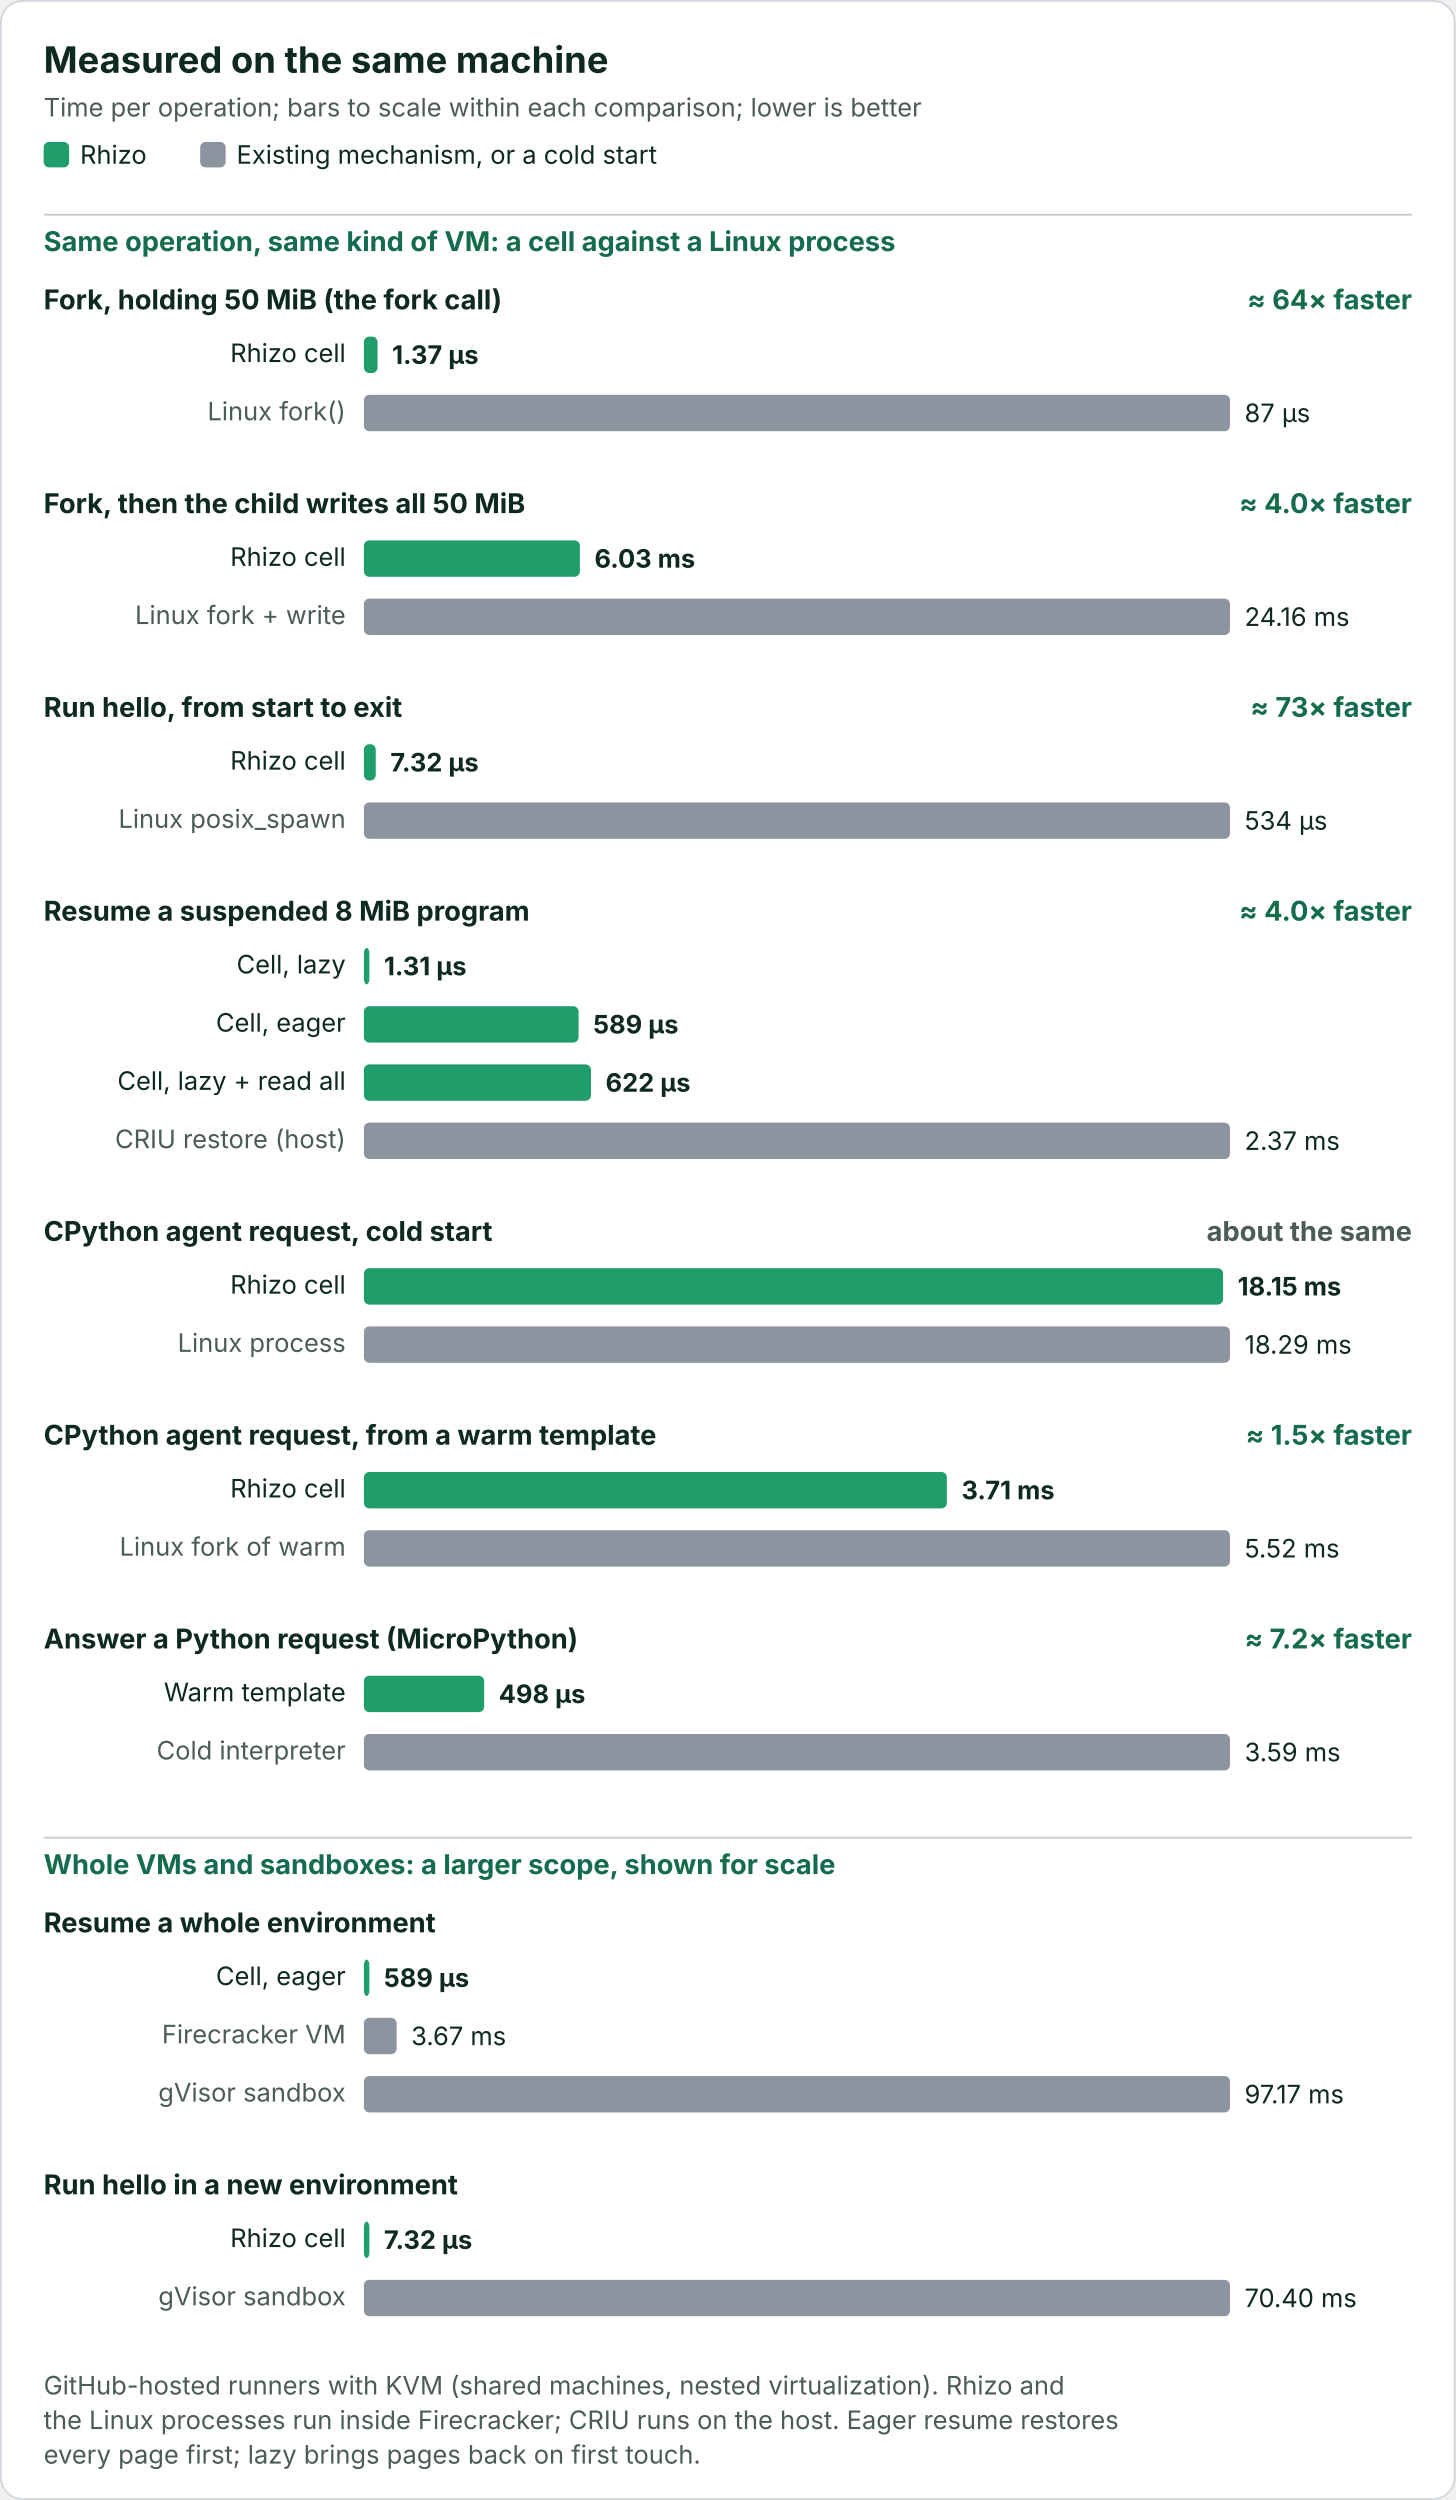
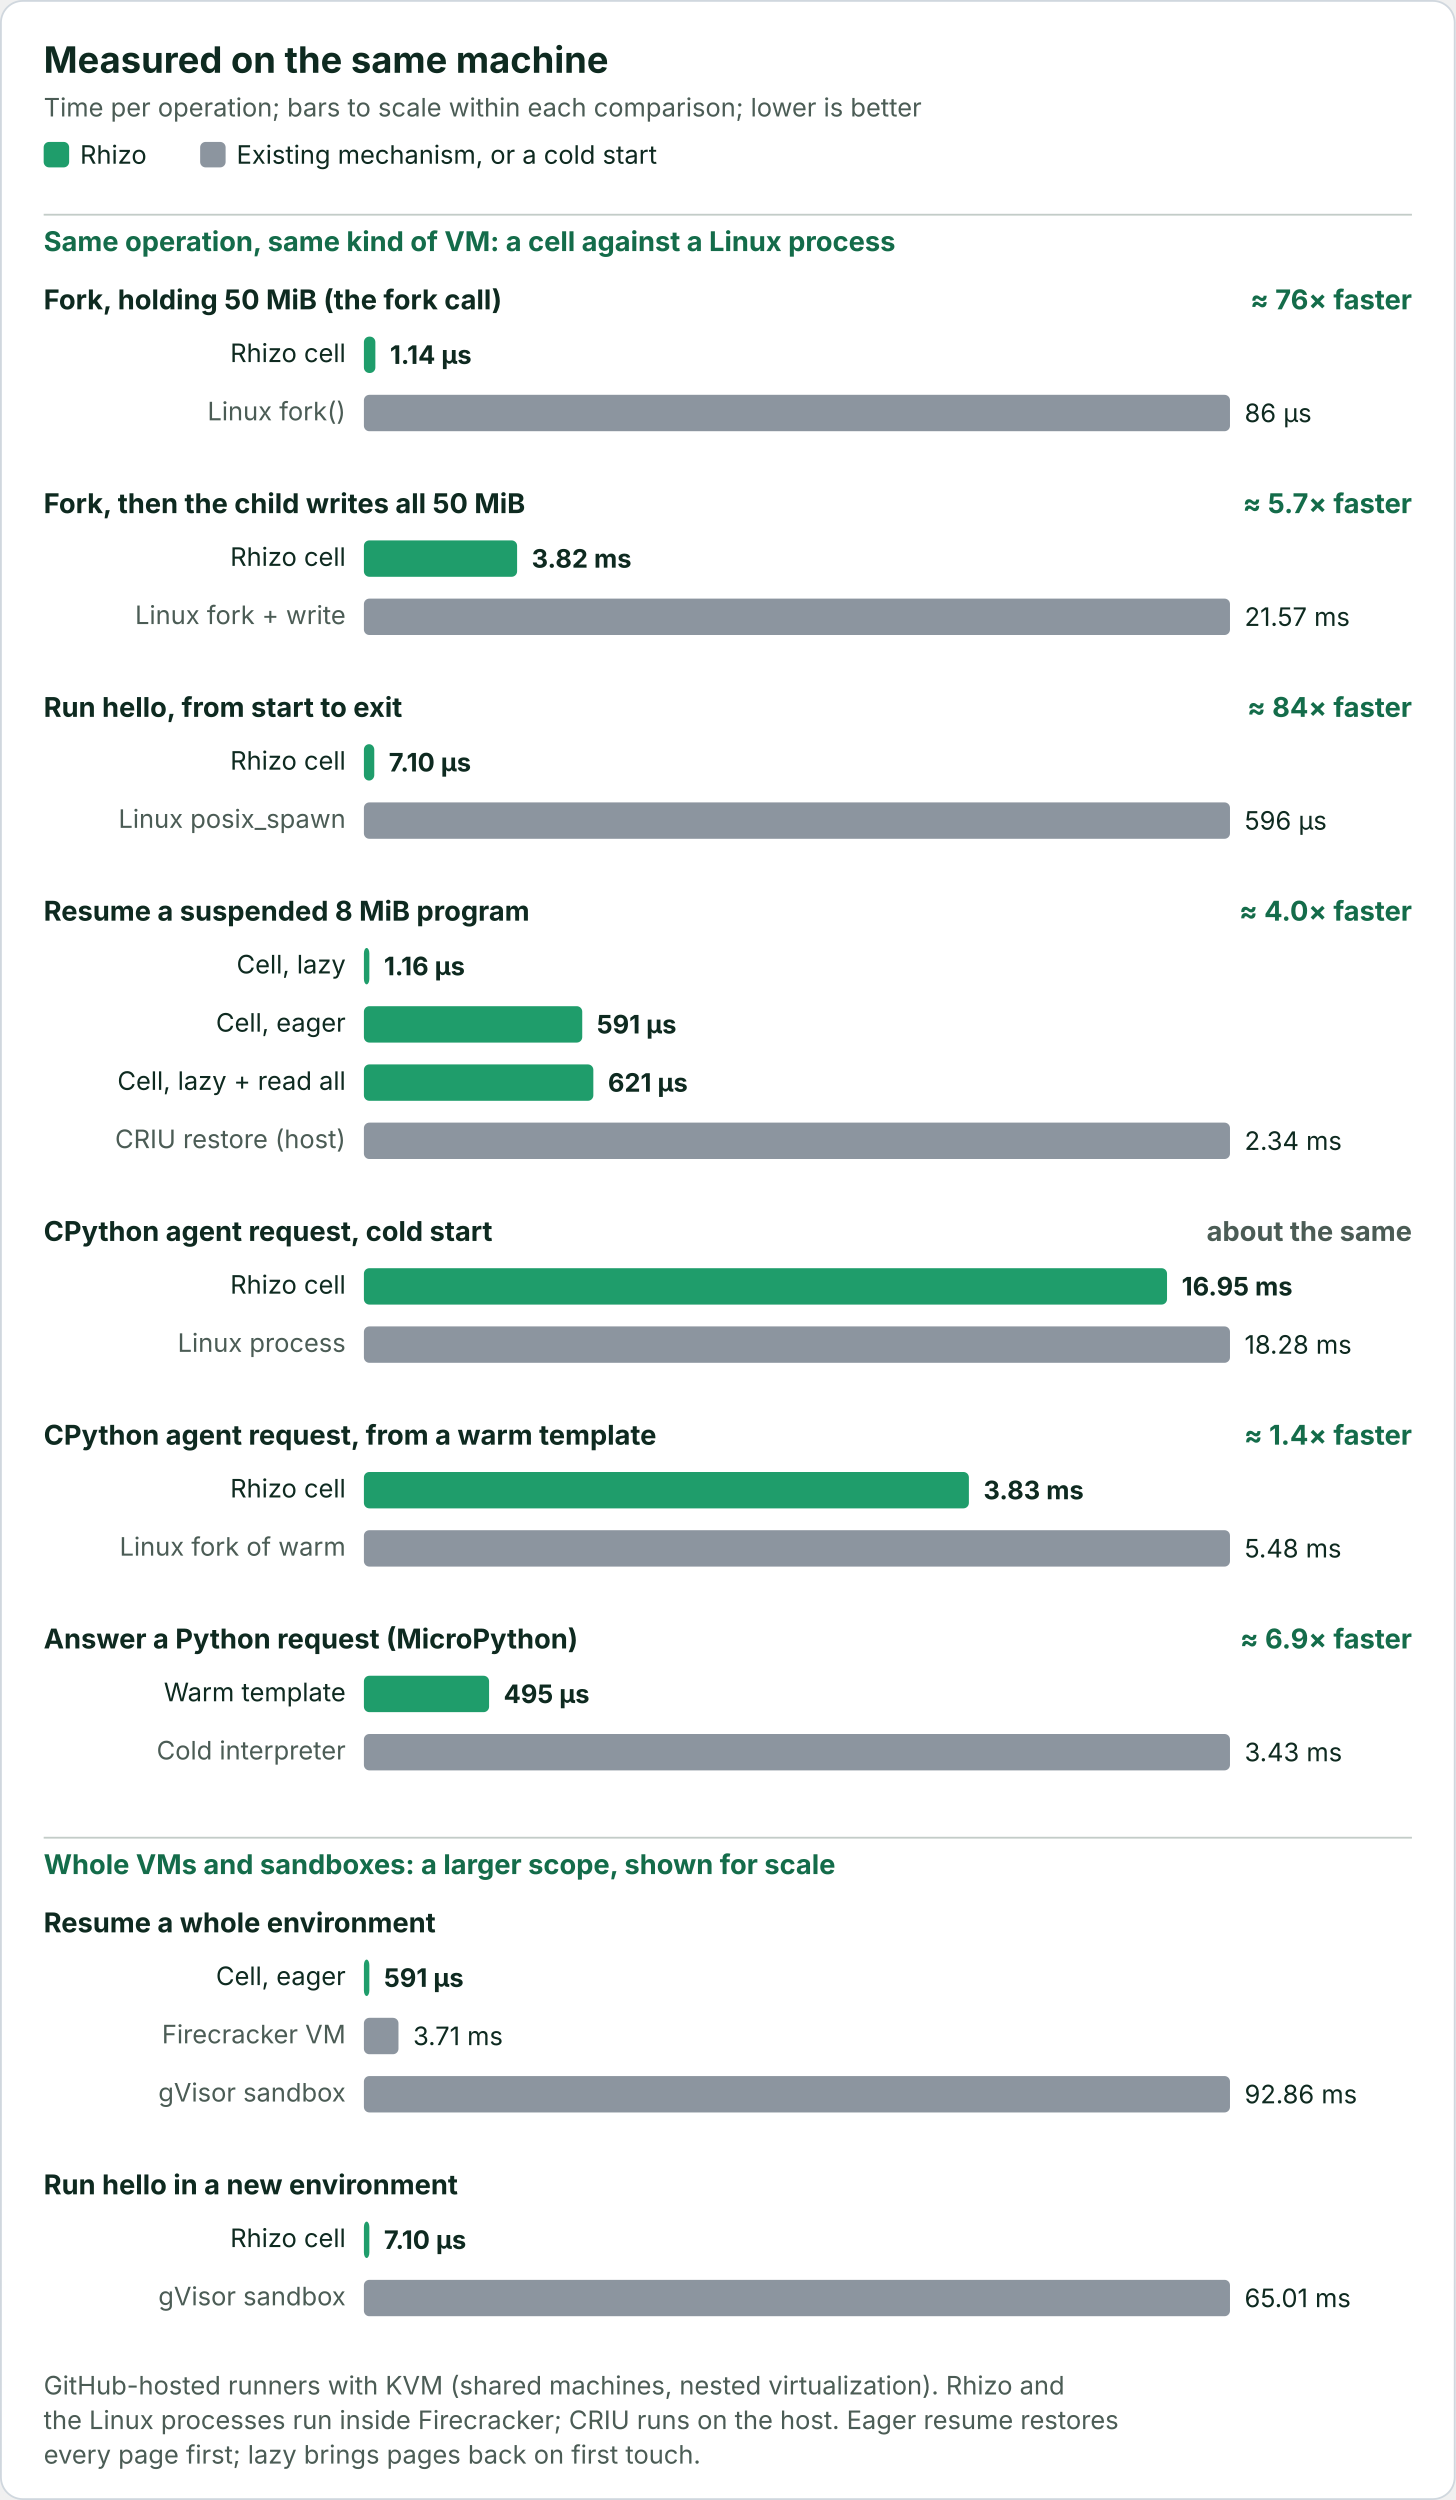
<svg xmlns="http://www.w3.org/2000/svg" viewBox="0 0 800 1374" width="800" height="1374" role="img" font-family="Inter, -apple-system, Segoe UI, Helvetica, Arial, sans-serif">
  <defs>
    <marker id="a" viewBox="0 0 10 10" refX="9" refY="5" markerWidth="7" markerHeight="7" orient="auto-start-reverse">
      <path d="M0 0L10 5L0 10z" fill="#57706a" />
    </marker>
  </defs>
  <rect class="bg" x="0.5" y="0.5" width="799" height="1373" rx="12" fill="#ffffff" stroke="#d0d7de" />
  <text x="24" y="40" font-size="20" fill="#0e2a20" font-weight="700">Measured on the same machine</text>
  <text x="24" y="64" font-size="14" fill="#4b5c55">Time per operation; bars to scale within each comparison; lower is better</text>
  <rect x="24" y="78" width="14" height="14" rx="3" fill="#1f9d6b" stroke="#1f9d6b" stroke-width="0" />
  <text x="44" y="90" font-size="14" fill="#0e2a20">Rhizo</text>
  <rect x="110" y="78" width="14" height="14" rx="3" fill="#8c959f" stroke="#8c959f" stroke-width="0" />
  <text x="130" y="90" font-size="14" fill="#0e2a20">Existing mechanism, or a cold start</text>
  <line x1="24" y1="118" x2="776" y2="118" stroke="#c3ccc8" stroke-width="1" />
  <text x="24" y="138" font-size="15" fill="#146c4a" font-weight="700">Same operation, same kind of VM: a cell against a Linux process</text>
  <text x="24" y="170" font-size="15" fill="#0e2a20" font-weight="700">Fork, holding 50 MiB (the fork call)</text>
-   <text x="776" y="170" font-size="15" fill="#146c4a" font-weight="700" text-anchor="end">≈ 64× faster</text>
+   <text x="776" y="170" font-size="15" fill="#146c4a" font-weight="700" text-anchor="end">≈ 76× faster</text>
  <text x="190" y="199" font-size="14" fill="#0e2a20" text-anchor="end">Rhizo cell</text>
-   <rect x="200" y="185" width="7.5" height="20" rx="3" fill="#1f9d6b" stroke="#1f9d6b" stroke-width="0" />
-   <text x="215.495" y="200" font-size="14" fill="#0e2a20" font-weight="700" stroke="#ffffff" stroke-width="5" stroke-linejoin="round" paint-order="stroke">1.37 µs</text>
+   <rect x="200" y="185" width="6.3" height="20" rx="3" fill="#1f9d6b" stroke="#1f9d6b" stroke-width="0" />
+   <text x="214.288" y="200" font-size="14" fill="#0e2a20" font-weight="700" stroke="#ffffff" stroke-width="5" stroke-linejoin="round" paint-order="stroke">1.14 µs</text>
  <text x="190" y="231" font-size="14" fill="#4b5c55" text-anchor="end">Linux fork()</text>
  <rect x="200" y="217" width="476.0" height="20" rx="3" fill="#8c959f" stroke="#8c959f" stroke-width="0" />
-   <text x="684.0" y="232" font-size="14" fill="#0e2a20" font-weight="400" stroke="#ffffff" stroke-width="5" stroke-linejoin="round" paint-order="stroke">87 µs</text>
+   <text x="684.0" y="232" font-size="14" fill="#0e2a20" font-weight="400" stroke="#ffffff" stroke-width="5" stroke-linejoin="round" paint-order="stroke">86 µs</text>
  <text x="24" y="282" font-size="15" fill="#0e2a20" font-weight="700">Fork, then the child writes all 50 MiB</text>
-   <text x="776" y="282" font-size="15" fill="#146c4a" font-weight="700" text-anchor="end">≈ 4.0× faster</text>
+   <text x="776" y="282" font-size="15" fill="#146c4a" font-weight="700" text-anchor="end">≈ 5.7× faster</text>
  <text x="190" y="311" font-size="14" fill="#0e2a20" text-anchor="end">Rhizo cell</text>
-   <rect x="200" y="297" width="118.7" height="20" rx="3" fill="#1f9d6b" stroke="#1f9d6b" stroke-width="0" />
-   <text x="326.713" y="312" font-size="14" fill="#0e2a20" font-weight="700" stroke="#ffffff" stroke-width="5" stroke-linejoin="round" paint-order="stroke">6.03 ms</text>
+   <rect x="200" y="297" width="84.2" height="20" rx="3" fill="#1f9d6b" stroke="#1f9d6b" stroke-width="0" />
+   <text x="292.187" y="312" font-size="14" fill="#0e2a20" font-weight="700" stroke="#ffffff" stroke-width="5" stroke-linejoin="round" paint-order="stroke">3.82 ms</text>
  <text x="190" y="343" font-size="14" fill="#4b5c55" text-anchor="end">Linux fork + write</text>
  <rect x="200" y="329" width="476.0" height="20" rx="3" fill="#8c959f" stroke="#8c959f" stroke-width="0" />
-   <text x="684.0" y="344" font-size="14" fill="#0e2a20" font-weight="400" stroke="#ffffff" stroke-width="5" stroke-linejoin="round" paint-order="stroke">24.16 ms</text>
+   <text x="684.0" y="344" font-size="14" fill="#0e2a20" font-weight="400" stroke="#ffffff" stroke-width="5" stroke-linejoin="round" paint-order="stroke">21.57 ms</text>
  <text x="24" y="394" font-size="15" fill="#0e2a20" font-weight="700">Run hello, from start to exit</text>
-   <text x="776" y="394" font-size="15" fill="#146c4a" font-weight="700" text-anchor="end">≈ 73× faster</text>
+   <text x="776" y="394" font-size="15" fill="#146c4a" font-weight="700" text-anchor="end">≈ 84× faster</text>
  <text x="190" y="423" font-size="14" fill="#0e2a20" text-anchor="end">Rhizo cell</text>
-   <rect x="200" y="409" width="6.5" height="20" rx="3" fill="#1f9d6b" stroke="#1f9d6b" stroke-width="0" />
-   <text x="214.525" y="424" font-size="14" fill="#0e2a20" font-weight="700" stroke="#ffffff" stroke-width="5" stroke-linejoin="round" paint-order="stroke">7.32 µs</text>
+   <rect x="200" y="409" width="5.7" height="20" rx="3" fill="#1f9d6b" stroke="#1f9d6b" stroke-width="0" />
+   <text x="213.669" y="424" font-size="14" fill="#0e2a20" font-weight="700" stroke="#ffffff" stroke-width="5" stroke-linejoin="round" paint-order="stroke">7.10 µs</text>
  <text x="190" y="455" font-size="14" fill="#4b5c55" text-anchor="end">Linux posix_spawn</text>
  <rect x="200" y="441" width="476.0" height="20" rx="3" fill="#8c959f" stroke="#8c959f" stroke-width="0" />
-   <text x="684.0" y="456" font-size="14" fill="#0e2a20" font-weight="400" stroke="#ffffff" stroke-width="5" stroke-linejoin="round" paint-order="stroke">534 µs</text>
+   <text x="684.0" y="456" font-size="14" fill="#0e2a20" font-weight="400" stroke="#ffffff" stroke-width="5" stroke-linejoin="round" paint-order="stroke">596 µs</text>
  <text x="24" y="506" font-size="15" fill="#0e2a20" font-weight="700">Resume a suspended 8 MiB program</text>
  <text x="776" y="506" font-size="15" fill="#146c4a" font-weight="700" text-anchor="end">≈ 4.0× faster</text>
  <text x="190" y="535" font-size="14" fill="#0e2a20" text-anchor="end">Cell, lazy</text>
  <rect x="200" y="521" width="3.0" height="20" rx="3" fill="#1f9d6b" stroke="#1f9d6b" stroke-width="0" />
-   <text x="211.0" y="536" font-size="14" fill="#0e2a20" font-weight="700" stroke="#ffffff" stroke-width="5" stroke-linejoin="round" paint-order="stroke">1.31 µs</text>
+   <text x="211.0" y="536" font-size="14" fill="#0e2a20" font-weight="700" stroke="#ffffff" stroke-width="5" stroke-linejoin="round" paint-order="stroke">1.16 µs</text>
  <text x="190" y="567" font-size="14" fill="#0e2a20" text-anchor="end">Cell, eager</text>
-   <rect x="200" y="553" width="118.0" height="20" rx="3" fill="#1f9d6b" stroke="#1f9d6b" stroke-width="0" />
-   <text x="326.036" y="568" font-size="14" fill="#0e2a20" font-weight="700" stroke="#ffffff" stroke-width="5" stroke-linejoin="round" paint-order="stroke">589 µs</text>
+   <rect x="200" y="553" width="120.0" height="20" rx="3" fill="#1f9d6b" stroke="#1f9d6b" stroke-width="0" />
+   <text x="327.99" y="568" font-size="14" fill="#0e2a20" font-weight="700" stroke="#ffffff" stroke-width="5" stroke-linejoin="round" paint-order="stroke">591 µs</text>
  <text x="190" y="599" font-size="14" fill="#0e2a20" text-anchor="end">Cell, lazy + read all</text>
-   <rect x="200" y="585" width="124.8" height="20" rx="3" fill="#1f9d6b" stroke="#1f9d6b" stroke-width="0" />
-   <text x="332.817" y="600" font-size="14" fill="#0e2a20" font-weight="700" stroke="#ffffff" stroke-width="5" stroke-linejoin="round" paint-order="stroke">622 µs</text>
+   <rect x="200" y="585" width="126.1" height="20" rx="3" fill="#1f9d6b" stroke="#1f9d6b" stroke-width="0" />
+   <text x="334.103" y="600" font-size="14" fill="#0e2a20" font-weight="700" stroke="#ffffff" stroke-width="5" stroke-linejoin="round" paint-order="stroke">621 µs</text>
  <text x="190" y="631" font-size="14" fill="#4b5c55" text-anchor="end">CRIU restore (host)</text>
  <rect x="200" y="617" width="476.0" height="20" rx="3" fill="#8c959f" stroke="#8c959f" stroke-width="0" />
-   <text x="684.0" y="632" font-size="14" fill="#0e2a20" font-weight="400" stroke="#ffffff" stroke-width="5" stroke-linejoin="round" paint-order="stroke">2.37 ms</text>
+   <text x="684.0" y="632" font-size="14" fill="#0e2a20" font-weight="400" stroke="#ffffff" stroke-width="5" stroke-linejoin="round" paint-order="stroke">2.34 ms</text>
  <text x="24" y="682" font-size="15" fill="#0e2a20" font-weight="700">CPython agent request, cold start</text>
  <text x="776" y="682" font-size="15" fill="#4b5c55" font-weight="700" text-anchor="end">about the same</text>
  <text x="190" y="711" font-size="14" fill="#0e2a20" text-anchor="end">Rhizo cell</text>
-   <rect x="200" y="697" width="472.2" height="20" rx="3" fill="#1f9d6b" stroke="#1f9d6b" stroke-width="0" />
-   <text x="680.174" y="712" font-size="14" fill="#0e2a20" font-weight="700" stroke="#ffffff" stroke-width="5" stroke-linejoin="round" paint-order="stroke">18.15 ms</text>
+   <rect x="200" y="697" width="441.4" height="20" rx="3" fill="#1f9d6b" stroke="#1f9d6b" stroke-width="0" />
+   <text x="649.435" y="712" font-size="14" fill="#0e2a20" font-weight="700" stroke="#ffffff" stroke-width="5" stroke-linejoin="round" paint-order="stroke">16.95 ms</text>
  <text x="190" y="743" font-size="14" fill="#4b5c55" text-anchor="end">Linux process</text>
  <rect x="200" y="729" width="476.0" height="20" rx="3" fill="#8c959f" stroke="#8c959f" stroke-width="0" />
-   <text x="684.0" y="744" font-size="14" fill="#0e2a20" font-weight="400" stroke="#ffffff" stroke-width="5" stroke-linejoin="round" paint-order="stroke">18.29 ms</text>
+   <text x="684.0" y="744" font-size="14" fill="#0e2a20" font-weight="400" stroke="#ffffff" stroke-width="5" stroke-linejoin="round" paint-order="stroke">18.28 ms</text>
  <text x="24" y="794" font-size="15" fill="#0e2a20" font-weight="700">CPython agent request, from a warm template</text>
-   <text x="776" y="794" font-size="15" fill="#146c4a" font-weight="700" text-anchor="end">≈ 1.5× faster</text>
+   <text x="776" y="794" font-size="15" fill="#146c4a" font-weight="700" text-anchor="end">≈ 1.4× faster</text>
  <text x="190" y="823" font-size="14" fill="#0e2a20" text-anchor="end">Rhizo cell</text>
-   <rect x="200" y="809" width="320.4" height="20" rx="3" fill="#1f9d6b" stroke="#1f9d6b" stroke-width="0" />
-   <text x="528.43" y="824" font-size="14" fill="#0e2a20" font-weight="700" stroke="#ffffff" stroke-width="5" stroke-linejoin="round" paint-order="stroke">3.71 ms</text>
+   <rect x="200" y="809" width="332.5" height="20" rx="3" fill="#1f9d6b" stroke="#1f9d6b" stroke-width="0" />
+   <text x="540.513" y="824" font-size="14" fill="#0e2a20" font-weight="700" stroke="#ffffff" stroke-width="5" stroke-linejoin="round" paint-order="stroke">3.83 ms</text>
  <text x="190" y="855" font-size="14" fill="#4b5c55" text-anchor="end">Linux fork of warm</text>
  <rect x="200" y="841" width="476.0" height="20" rx="3" fill="#8c959f" stroke="#8c959f" stroke-width="0" />
-   <text x="684.0" y="856" font-size="14" fill="#0e2a20" font-weight="400" stroke="#ffffff" stroke-width="5" stroke-linejoin="round" paint-order="stroke">5.52 ms</text>
+   <text x="684.0" y="856" font-size="14" fill="#0e2a20" font-weight="400" stroke="#ffffff" stroke-width="5" stroke-linejoin="round" paint-order="stroke">5.48 ms</text>
  <text x="24" y="906" font-size="15" fill="#0e2a20" font-weight="700">Answer a Python request (MicroPython)</text>
-   <text x="776" y="906" font-size="15" fill="#146c4a" font-weight="700" text-anchor="end">≈ 7.2× faster</text>
+   <text x="776" y="906" font-size="15" fill="#146c4a" font-weight="700" text-anchor="end">≈ 6.9× faster</text>
  <text x="190" y="935" font-size="14" fill="#0e2a20" text-anchor="end">Warm template</text>
-   <rect x="200" y="921" width="66.1" height="20" rx="3" fill="#1f9d6b" stroke="#1f9d6b" stroke-width="0" />
-   <text x="274.091" y="936" font-size="14" fill="#0e2a20" font-weight="700" stroke="#ffffff" stroke-width="5" stroke-linejoin="round" paint-order="stroke">498 µs</text>
+   <rect x="200" y="921" width="68.8" height="20" rx="3" fill="#1f9d6b" stroke="#1f9d6b" stroke-width="0" />
+   <text x="276.783" y="936" font-size="14" fill="#0e2a20" font-weight="700" stroke="#ffffff" stroke-width="5" stroke-linejoin="round" paint-order="stroke">495 µs</text>
  <text x="190" y="967" font-size="14" fill="#4b5c55" text-anchor="end">Cold interpreter</text>
  <rect x="200" y="953" width="476.0" height="20" rx="3" fill="#8c959f" stroke="#8c959f" stroke-width="0" />
-   <text x="684.0" y="968" font-size="14" fill="#0e2a20" font-weight="400" stroke="#ffffff" stroke-width="5" stroke-linejoin="round" paint-order="stroke">3.59 ms</text>
+   <text x="684.0" y="968" font-size="14" fill="#0e2a20" font-weight="400" stroke="#ffffff" stroke-width="5" stroke-linejoin="round" paint-order="stroke">3.43 ms</text>
  <line x1="24" y1="1010" x2="776" y2="1010" stroke="#c3ccc8" stroke-width="1" />
  <text x="24" y="1030" font-size="15" fill="#146c4a" font-weight="700">Whole VMs and sandboxes: a larger scope, shown for scale</text>
  <text x="24" y="1062" font-size="15" fill="#0e2a20" font-weight="700">Resume a whole environment</text>
  <text x="190" y="1091" font-size="14" fill="#0e2a20" text-anchor="end">Cell, eager</text>
  <rect x="200" y="1077" width="3.0" height="20" rx="3" fill="#1f9d6b" stroke="#1f9d6b" stroke-width="0" />
-   <text x="211.0" y="1092" font-size="14" fill="#0e2a20" font-weight="700" stroke="#ffffff" stroke-width="5" stroke-linejoin="round" paint-order="stroke">589 µs</text>
+   <text x="211.029" y="1092" font-size="14" fill="#0e2a20" font-weight="700" stroke="#ffffff" stroke-width="5" stroke-linejoin="round" paint-order="stroke">591 µs</text>
  <text x="190" y="1123" font-size="14" fill="#4b5c55" text-anchor="end">Firecracker VM</text>
-   <rect x="200" y="1109" width="18.0" height="20" rx="3" fill="#8c959f" stroke="#8c959f" stroke-width="0" />
-   <text x="225.969" y="1124" font-size="14" fill="#0e2a20" font-weight="400" stroke="#ffffff" stroke-width="5" stroke-linejoin="round" paint-order="stroke">3.67 ms</text>
+   <rect x="200" y="1109" width="19.0" height="20" rx="3" fill="#8c959f" stroke="#8c959f" stroke-width="0" />
+   <text x="227.019" y="1124" font-size="14" fill="#0e2a20" font-weight="400" stroke="#ffffff" stroke-width="5" stroke-linejoin="round" paint-order="stroke">3.71 ms</text>
  <text x="190" y="1155" font-size="14" fill="#4b5c55" text-anchor="end">gVisor sandbox</text>
  <rect x="200" y="1141" width="476.0" height="20" rx="3" fill="#8c959f" stroke="#8c959f" stroke-width="0" />
-   <text x="684.0" y="1156" font-size="14" fill="#0e2a20" font-weight="400" stroke="#ffffff" stroke-width="5" stroke-linejoin="round" paint-order="stroke">97.17 ms</text>
+   <text x="684.0" y="1156" font-size="14" fill="#0e2a20" font-weight="400" stroke="#ffffff" stroke-width="5" stroke-linejoin="round" paint-order="stroke">92.86 ms</text>
  <text x="24" y="1206" font-size="15" fill="#0e2a20" font-weight="700">Run hello in a new environment</text>
  <text x="190" y="1235" font-size="14" fill="#0e2a20" text-anchor="end">Rhizo cell</text>
  <rect x="200" y="1221" width="3.0" height="20" rx="3" fill="#1f9d6b" stroke="#1f9d6b" stroke-width="0" />
-   <text x="211.0" y="1236" font-size="14" fill="#0e2a20" font-weight="700" stroke="#ffffff" stroke-width="5" stroke-linejoin="round" paint-order="stroke">7.32 µs</text>
+   <text x="211.0" y="1236" font-size="14" fill="#0e2a20" font-weight="700" stroke="#ffffff" stroke-width="5" stroke-linejoin="round" paint-order="stroke">7.10 µs</text>
  <text x="190" y="1267" font-size="14" fill="#4b5c55" text-anchor="end">gVisor sandbox</text>
  <rect x="200" y="1253" width="476.0" height="20" rx="3" fill="#8c959f" stroke="#8c959f" stroke-width="0" />
-   <text x="684.0" y="1268" font-size="14" fill="#0e2a20" font-weight="400" stroke="#ffffff" stroke-width="5" stroke-linejoin="round" paint-order="stroke">70.40 ms</text>
+   <text x="684.0" y="1268" font-size="14" fill="#0e2a20" font-weight="400" stroke="#ffffff" stroke-width="5" stroke-linejoin="round" paint-order="stroke">65.01 ms</text>
  <text x="24" y="1316" font-size="14" fill="#4b5c55">GitHub-hosted runners with KVM (shared machines, nested virtualization). Rhizo and</text>
  <text x="24" y="1335" font-size="14" fill="#4b5c55">the Linux processes run inside Firecracker; CRIU runs on the host. Eager resume restores</text>
  <text x="24" y="1354" font-size="14" fill="#4b5c55">every page first; lazy brings pages back on first touch.</text>
</svg>
